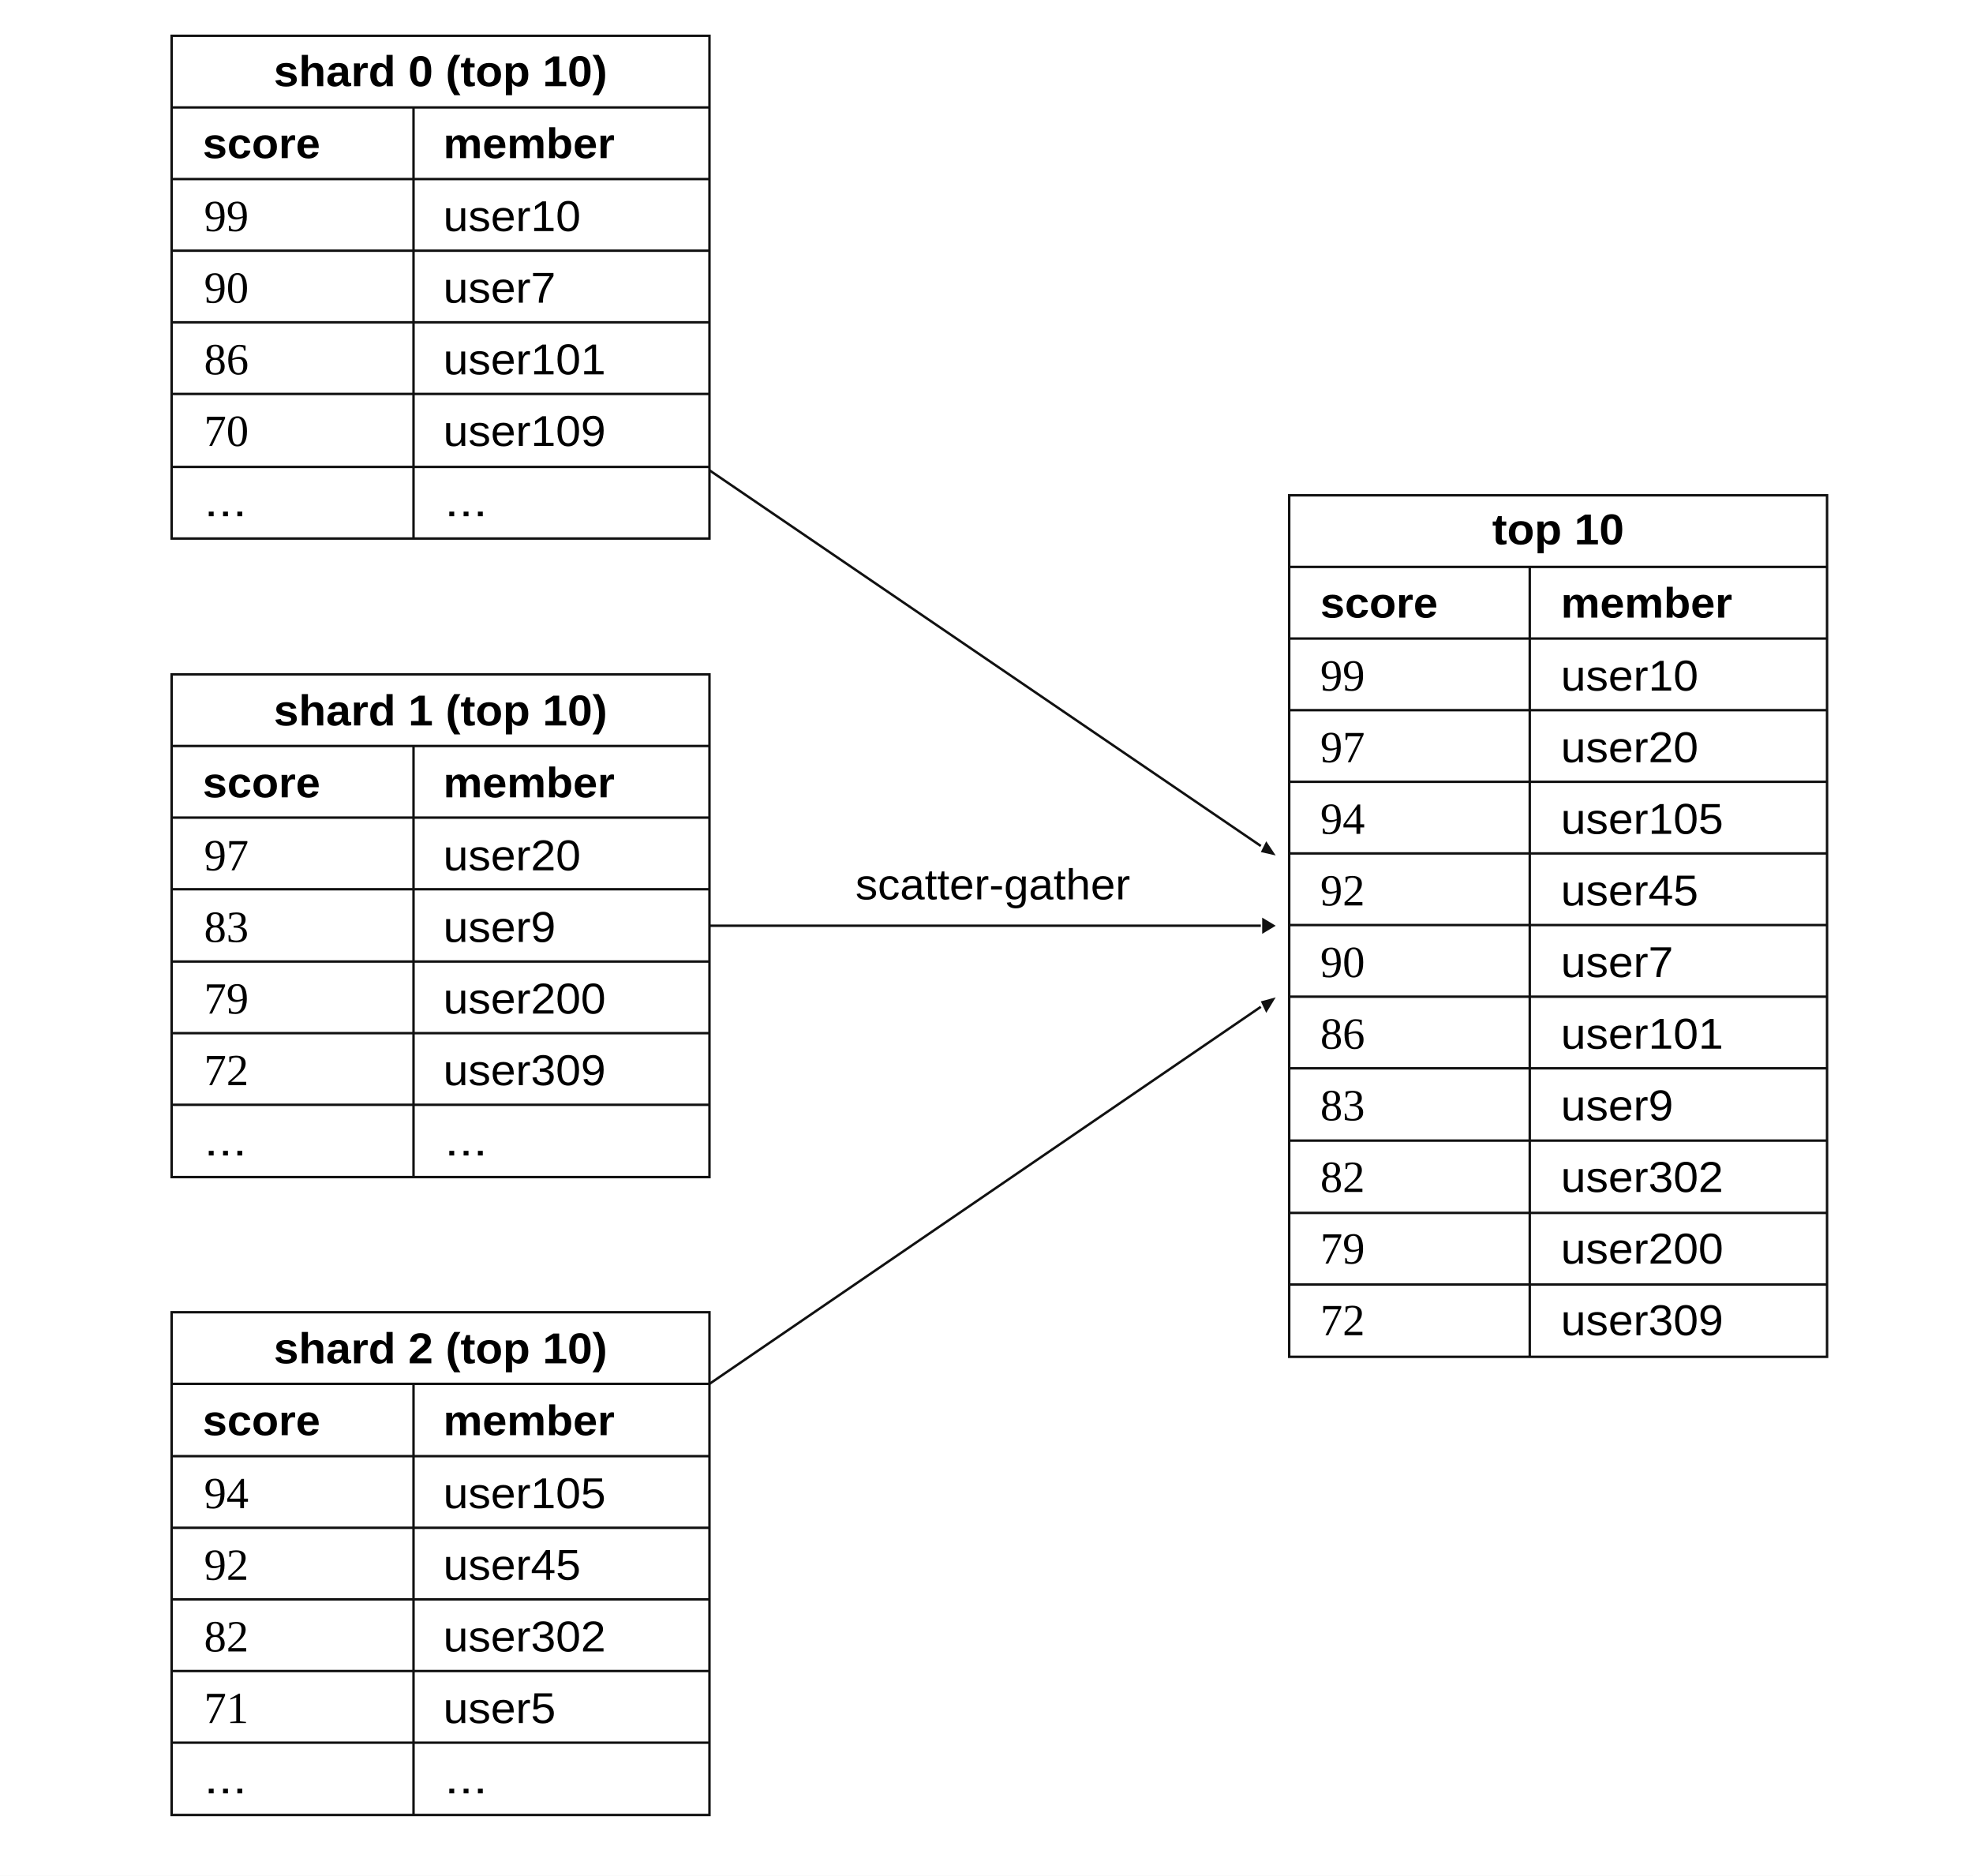
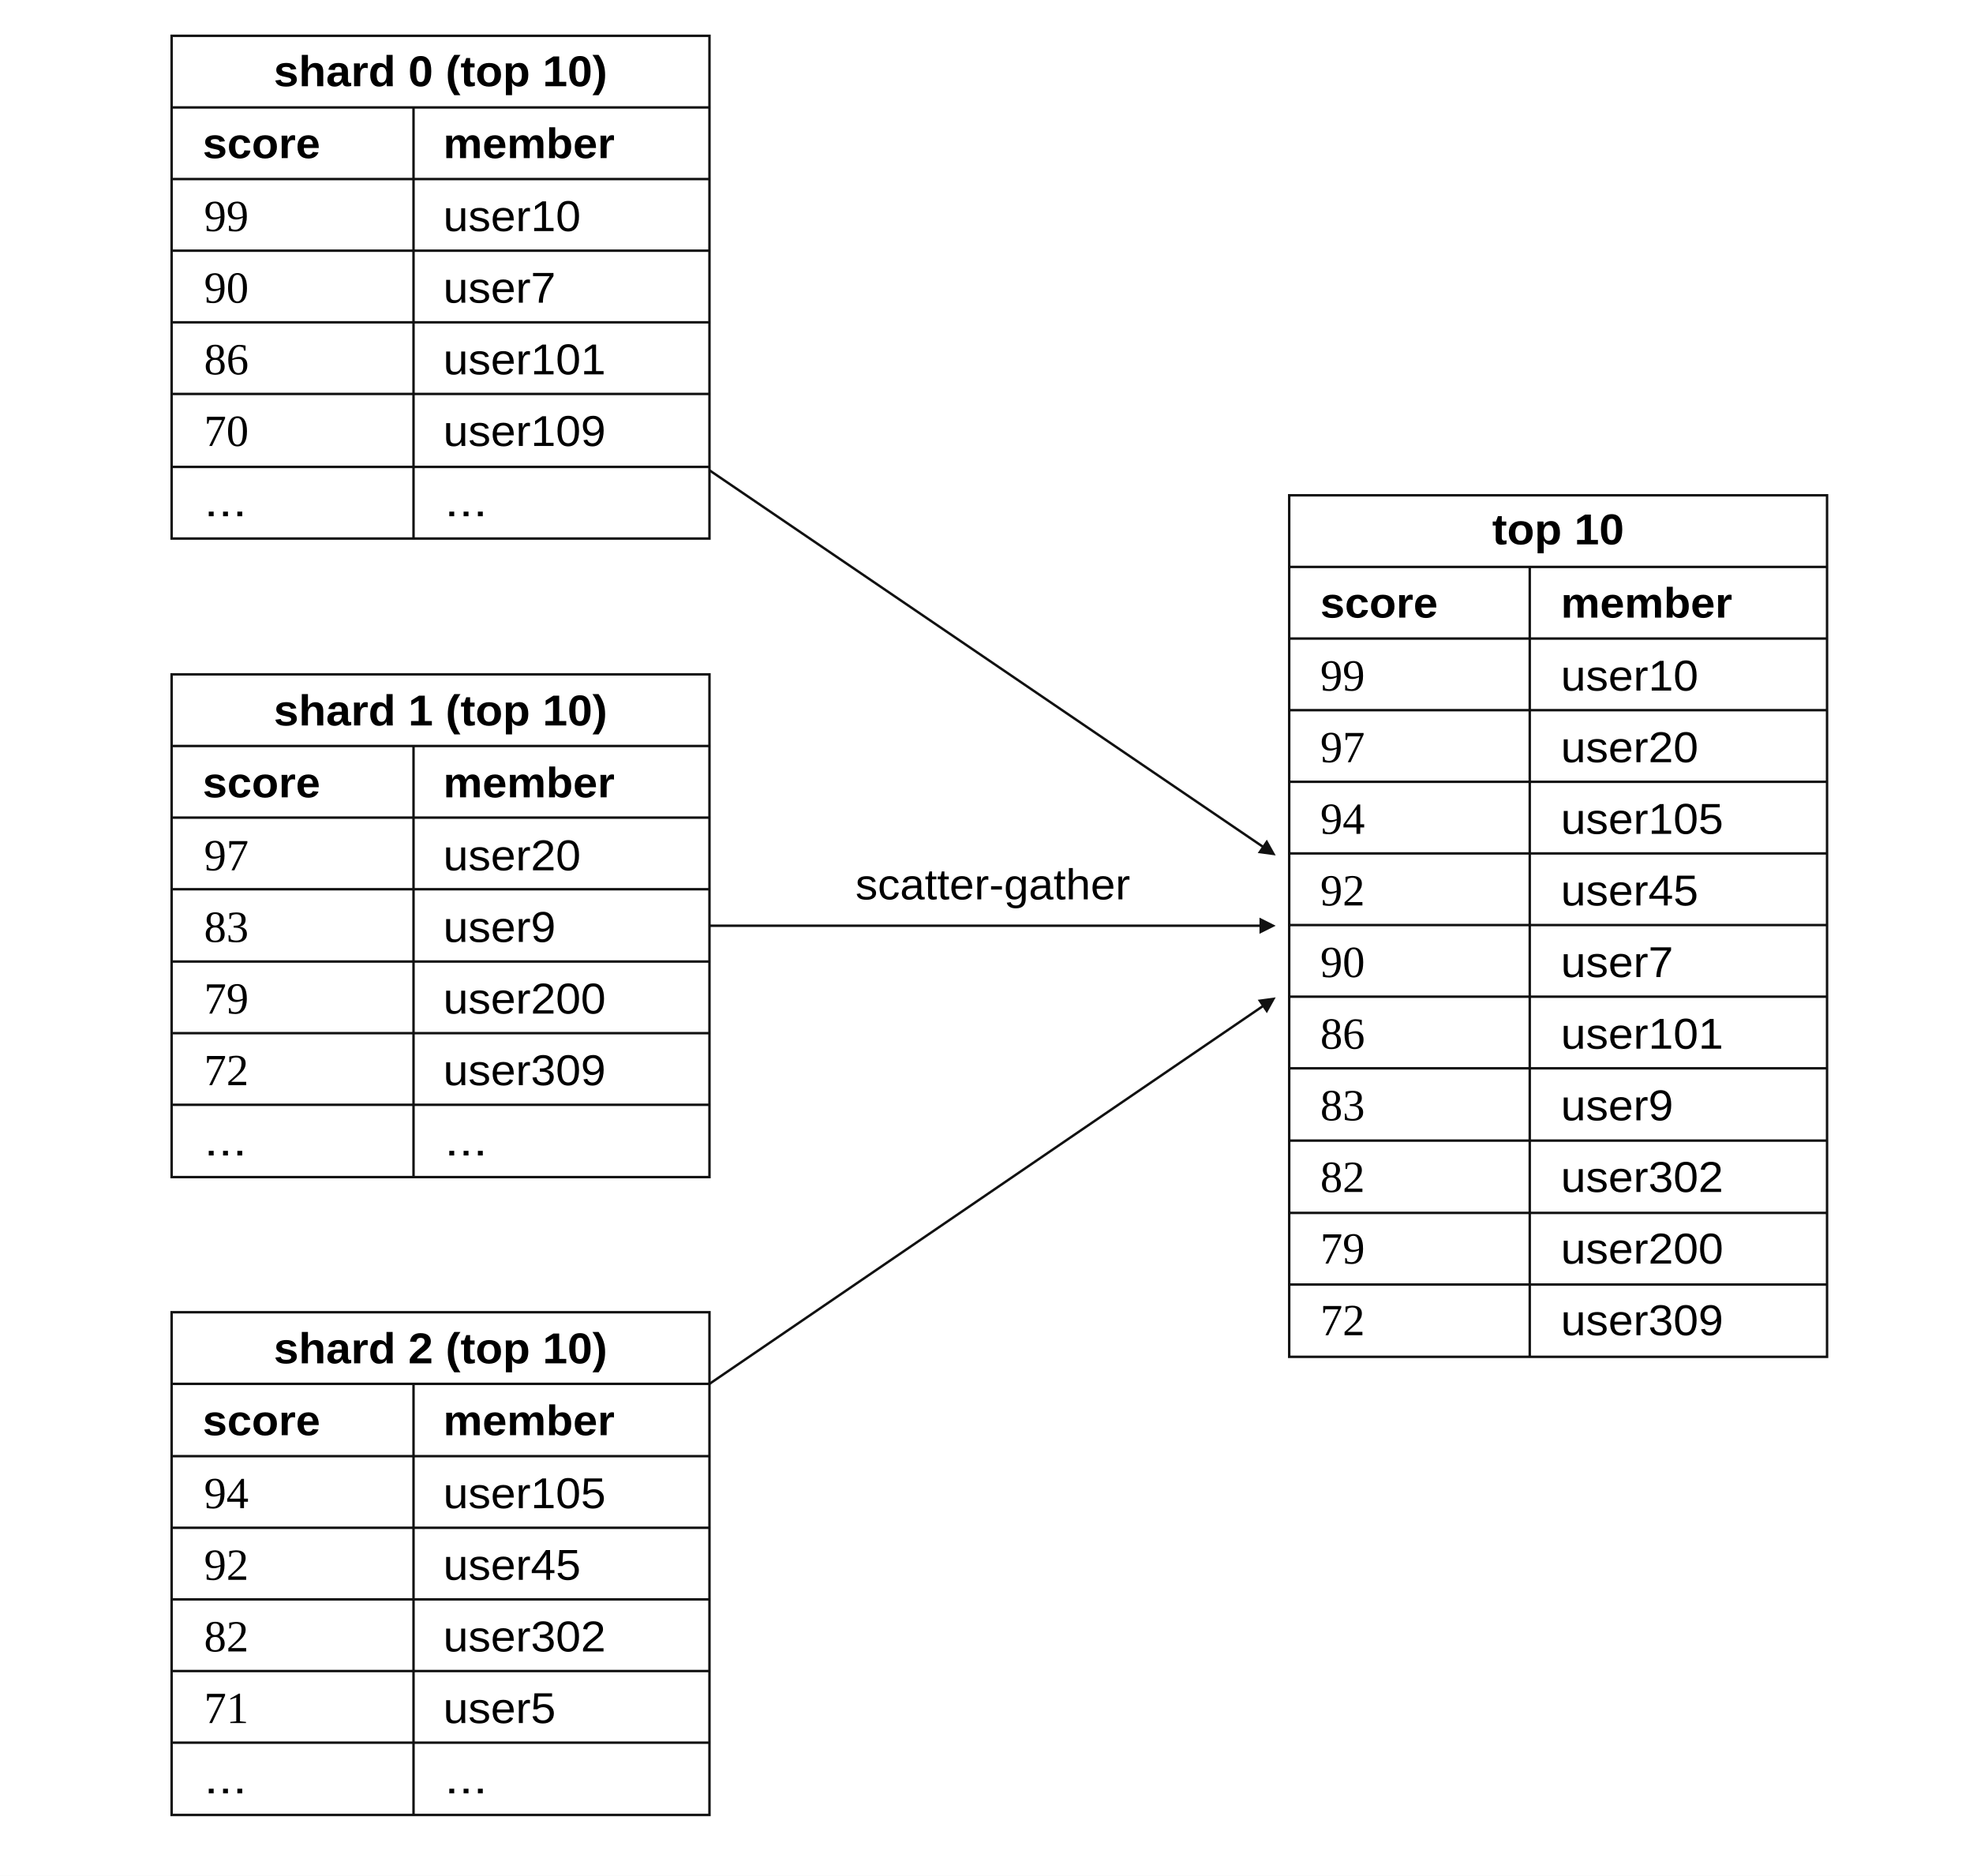
<svg xmlns="http://www.w3.org/2000/svg" width="1460" height="1388" viewBox="0 0 1460 1388" role="img" aria-labelledby="title desc">
  <defs>
    <style>
      text{fill:#000}
      .sans{font-family:Arial,Helvetica,"Liberation Sans",sans-serif}
      .serif{font-family:"Times New Roman",Times,serif}
      .table-rule{fill:#fff;stroke:#111;stroke-width:1.8}
      .title-label{font-size:32px;font-weight:700;text-anchor:middle}
      .heading-label{font-size:31.5px;font-weight:700}
      .score-label{font-size:33px;font-weight:400}
      .member-label{font-size:32px;font-weight:400}
      .flow-label{font-size:32px;font-weight:400}
    </style>
  </defs>
  <rect width="1460" height="1388" fill="#fff" />
  <g id="shard-0-table">
    <rect class="table-rule" x="127" y="26.5" width="398" height="372" />
    <path class="table-rule" d="M306 79.5 V398.5" />
    <path class="table-rule" d="M127 79.5 H525 M127 132.5 H525 M127 185.5 H525              M127 238.5 H525 M127 291.5 H525 M127 345.5 H525" />
    <text class="sans title-label" x="326" y="63.8" transform="translate(326 0) scale(1.036 1) translate(-326 0)">shard 0 (top 10)</text>
    <text class="sans heading-label" x="150" y="117" transform="translate(150 0) scale(1.035 1) translate(-150 0)">score</text>
    <text class="sans heading-label" x="328" y="117" transform="translate(328 0) scale(1.035 1) translate(-328 0)">member</text>
    <g id="shard-0-scores" class="serif score-label">
      <text x="151" y="171">99</text>
      <text x="151" y="224">90</text>
      <text x="151" y="277">86</text>
      <text x="151" y="330">70</text>
    </g>
    <g id="shard-0-members" class="sans member-label" transform="translate(328 0) scale(1.04 1) translate(-328 0)">
      <text x="328" y="171">user10</text>
      <text x="328" y="224">user7</text>
      <text x="328" y="277">user101</text>
      <text x="328" y="330">user109</text>
    </g>
    <text class="sans member-label" x="151" y="382" transform="translate(151 0) scale(1.19 1) translate(-151 0)">...</text>
    <text class="sans member-label" x="329" y="382" transform="translate(329 0) scale(1.19 1) translate(-329 0)">...</text>
  </g>
  <g id="shard-1-table">
    <rect class="table-rule" x="127" y="499" width="398" height="372" />
    <path class="table-rule" d="M306 552 V871" />
    <path class="table-rule" d="M127 552 H525 M127 605 H525 M127 658 H525              M127 711.5 H525 M127 764.5 H525 M127 817.5 H525" />
    <text class="sans title-label" x="326" y="536.8" transform="translate(326 0) scale(1.036 1) translate(-326 0)">shard 1 (top 10)</text>
    <text class="sans heading-label" x="150" y="590" transform="translate(150 0) scale(1.035 1) translate(-150 0)">score</text>
    <text class="sans heading-label" x="328" y="590" transform="translate(328 0) scale(1.035 1) translate(-328 0)">member</text>
    <g id="shard-1-scores" class="serif score-label">
      <text x="151" y="644">97</text>
      <text x="151" y="697">83</text>
      <text x="151" y="750">79</text>
      <text x="151" y="803">72</text>
    </g>
    <g id="shard-1-members" class="sans member-label" transform="translate(328 0) scale(1.04 1) translate(-328 0)">
      <text x="328" y="644">user20</text>
      <text x="328" y="697">user9</text>
      <text x="328" y="750">user200</text>
      <text x="328" y="803">user309</text>
    </g>
    <text class="sans member-label" x="151" y="855" transform="translate(151 0) scale(1.19 1) translate(-151 0)">...</text>
    <text class="sans member-label" x="329" y="855" transform="translate(329 0) scale(1.19 1) translate(-329 0)">...</text>
  </g>
  <g id="shard-2-table">
    <rect class="table-rule" x="127" y="971" width="398" height="372" />
    <path class="table-rule" d="M306 1024 V1343" />
    <path class="table-rule" d="M127 1024 H525 M127 1077.5 H525 M127 1130.5 H525              M127 1183.5 H525 M127 1236.5 H525 M127 1289.5 H525" />
    <text class="sans title-label" x="326" y="1008.8" transform="translate(326 0) scale(1.036 1) translate(-326 0)">shard 2 (top 10)</text>
    <text class="sans heading-label" x="150" y="1062" transform="translate(150 0) scale(1.035 1) translate(-150 0)">score</text>
    <text class="sans heading-label" x="328" y="1062" transform="translate(328 0) scale(1.035 1) translate(-328 0)">member</text>
    <g id="shard-2-scores" class="serif score-label">
      <text x="151" y="1116">94</text>
      <text x="151" y="1169">92</text>
      <text x="151" y="1222">82</text>
      <text x="151" y="1275">71</text>
    </g>
    <g id="shard-2-members" class="sans member-label" transform="translate(328 0) scale(1.04 1) translate(-328 0)">
      <text x="328" y="1116">user105</text>
      <text x="328" y="1169">user45</text>
      <text x="328" y="1222">user302</text>
      <text x="328" y="1275">user5</text>
    </g>
    <text class="sans member-label" x="151" y="1327" transform="translate(151 0) scale(1.19 1) translate(-151 0)">...</text>
    <text class="sans member-label" x="329" y="1327" transform="translate(329 0) scale(1.19 1) translate(-329 0)">...</text>
  </g>
  <g id="scatter-gather-routes" fill="none" stroke="#111" stroke-width="1.8">
-     <path id="shard-0-flow-shaft" data-connector="true" d="M525 348 L933 626" />
-     <path id="shard-1-flow-shaft" data-connector="true" d="M525 685 H933" />
-     <path id="shard-2-flow-shaft" data-connector="true" d="M525 1024 L933 745" />
+     <path id="shard-0-flow-shaft" data-connector="true" d="M525 348 L934.905 626.813" />
+     <path id="shard-1-flow-shaft" data-connector="true" d="M525 685 L933 685" />
+     <path id="shard-2-flow-shaft" data-connector="true" d="M525 1024 L934.915 744.201" />
  </g>
  <g id="scatter-gather-arrowheads" fill="#111">
-     <path id="shard-0-flow-head" d="M944 633 L933 630.5 L937 622.5 Z" />
-     <path id="shard-1-flow-head" d="M944 685 L934 679 L934 691 Z" />
-     <path id="shard-2-flow-head" d="M944 738 L937 749.5 L933 741 Z" />
+     <path id="shard-0-flow-head" d="M0 0 L-12 -6 L-12 6 Z" transform="translate(944 633) rotate(34.22318)" />
+     <path id="shard-1-flow-head" d="M0 0 L-12 -6 L-12 6 Z" transform="translate(944 685) rotate(0)" />
+     <path id="shard-2-flow-head" d="M0 0 L-12 -6 L-12 6 Z" transform="translate(944 738) rotate(-34.31657)" />
  </g>
  <text class="sans flow-label" x="633" y="665.5" transform="translate(633 0) scale(1.03 1) translate(-633 0)">scatter-gather</text>
  <g id="global-top-10-table">
    <rect class="table-rule" x="954" y="366.5" width="398" height="637.5" />
    <path class="table-rule" d="M1132 419.5 V1004" />
    <path class="table-rule" d="M954 419.5 H1352 M954 472.5 H1352 M954 525.5 H1352              M954 578.5 H1352 M954 631.5 H1352 M954 684.5 H1352              M954 737.5 H1352 M954 790.5 H1352 M954 844 H1352              M954 897.5 H1352 M954 950.5 H1352" />
    <text class="sans title-label" x="1153" y="402.8" transform="translate(1153 0) scale(1.036 1) translate(-1153 0)">top 10</text>
    <text class="sans heading-label" x="977" y="457" transform="translate(977 0) scale(1.035 1) translate(-977 0)">score</text>
    <text class="sans heading-label" x="1155" y="457" transform="translate(1155 0) scale(1.035 1) translate(-1155 0)">member</text>
    <g id="global-scores" class="serif score-label">
      <text x="977" y="511">99</text>
      <text x="977" y="564">97</text>
      <text x="977" y="617">94</text>
      <text x="977" y="670">92</text>
      <text x="977" y="723">90</text>
      <text x="977" y="776">86</text>
      <text x="977" y="829">83</text>
      <text x="977" y="882">82</text>
      <text x="977" y="935">79</text>
      <text x="977" y="988">72</text>
    </g>
    <g id="global-members" class="sans member-label" transform="translate(1155 0) scale(1.04 1) translate(-1155 0)">
      <text x="1155" y="511">user10</text>
      <text x="1155" y="564">user20</text>
      <text x="1155" y="617">user105</text>
      <text x="1155" y="670">user45</text>
      <text x="1155" y="723">user7</text>
      <text x="1155" y="776">user101</text>
      <text x="1155" y="829">user9</text>
      <text x="1155" y="882">user302</text>
      <text x="1155" y="935">user200</text>
      <text x="1155" y="988">user309</text>
    </g>
  </g>
</svg>
